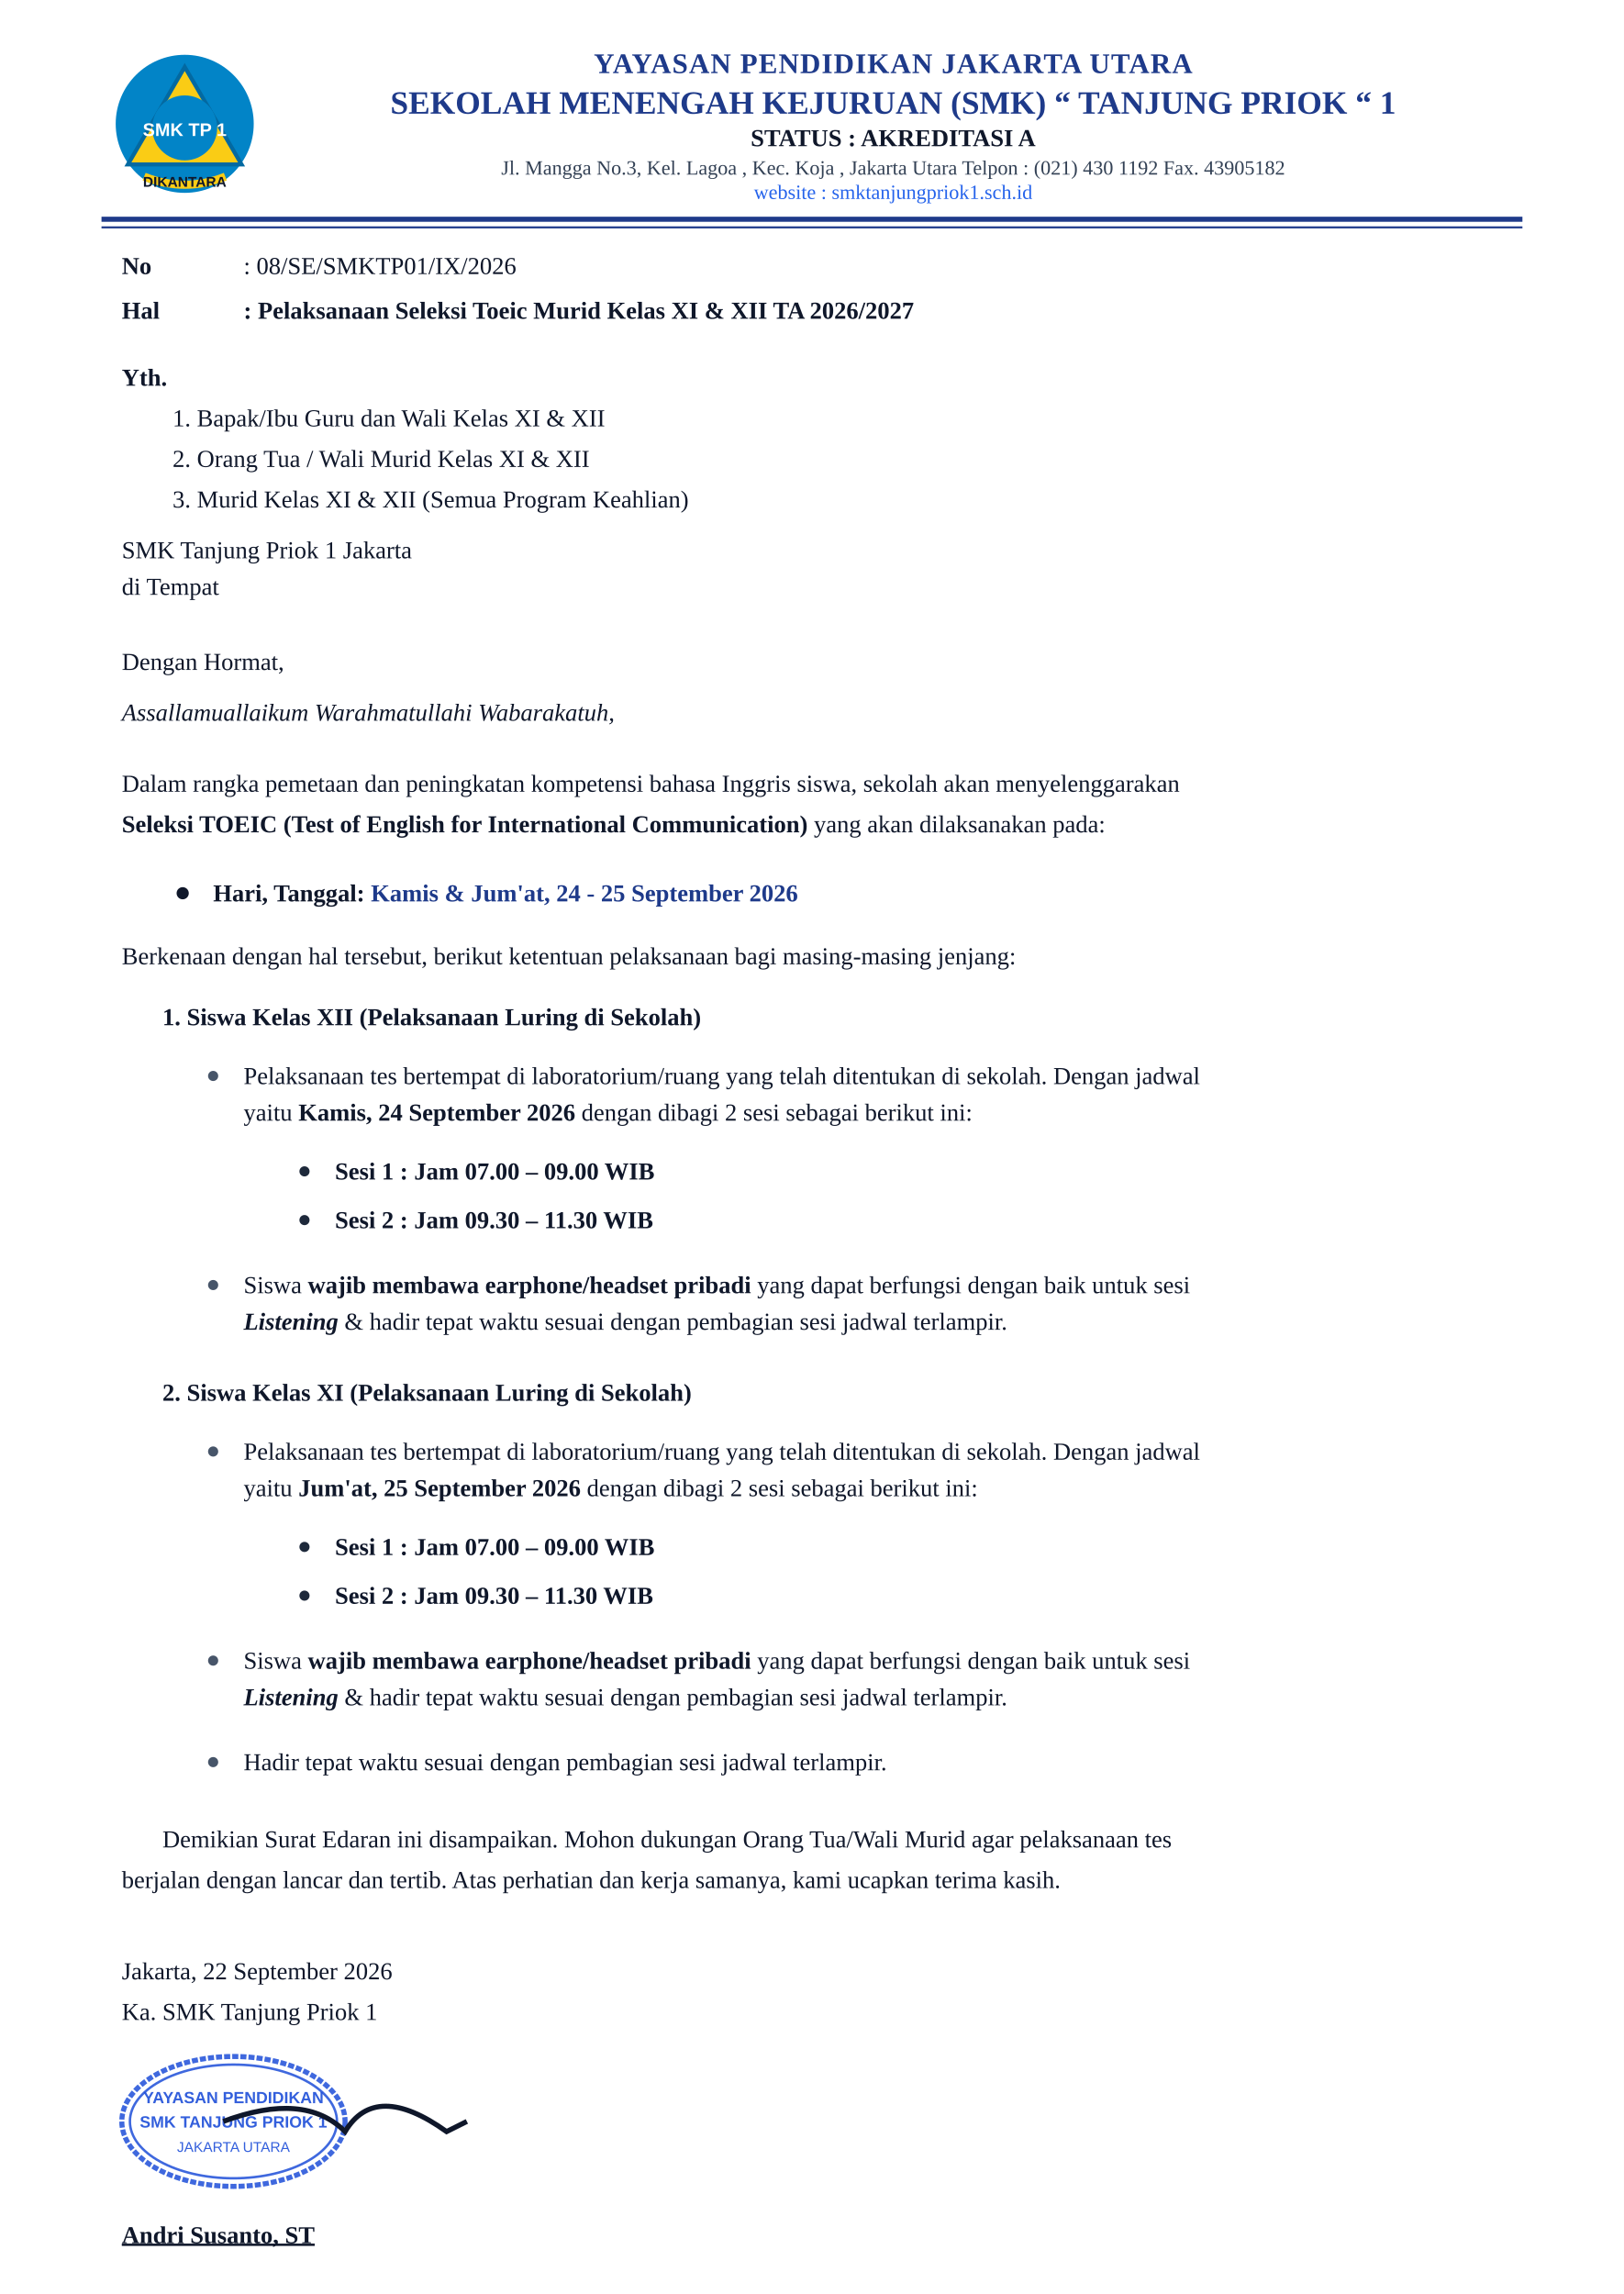
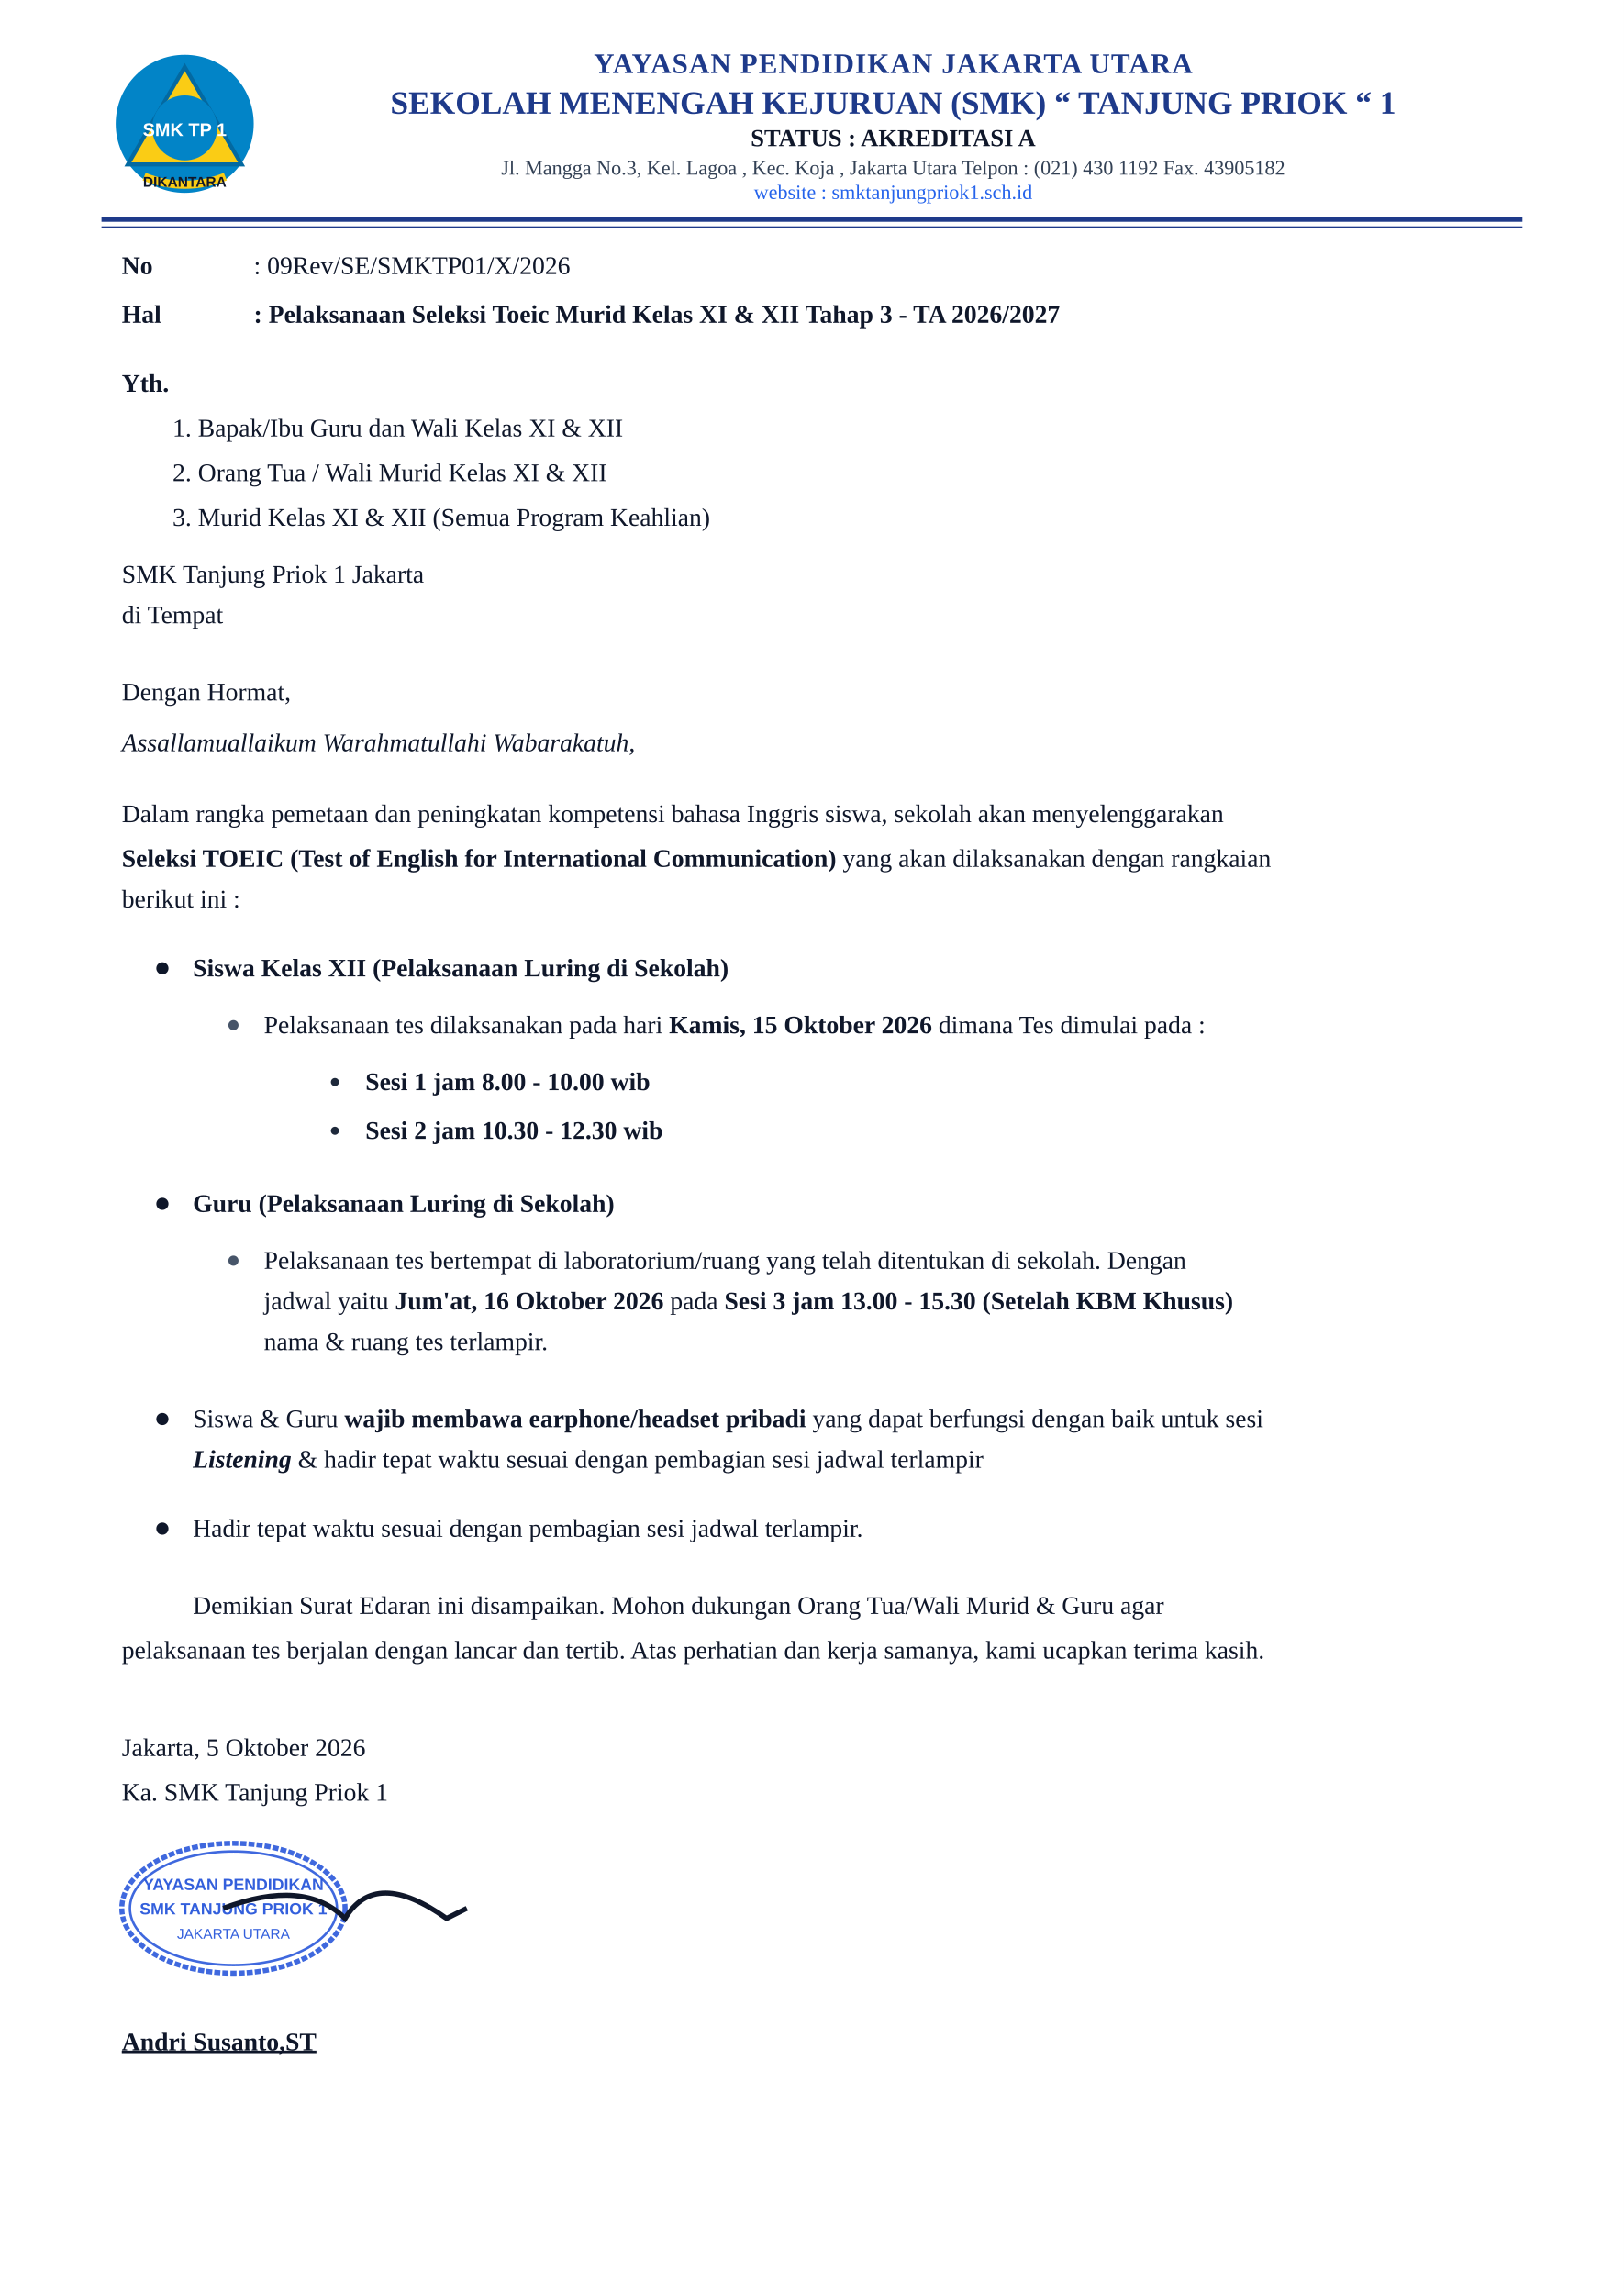
<svg xmlns="http://www.w3.org/2000/svg" viewBox="0 0 800 1130" width="100%" height="100%" style="background:#ffffff; font-family: 'Times New Roman', Times, serif;">
  <rect width="800" height="1130" fill="#ffffff" />
  <g id="kop">
    <g transform="translate(55, 25)">
      <circle cx="36" cy="36" r="34" fill="#0284c7" />
      <polygon points="36,8 64,56 8,56" fill="#facc15" stroke="#0369a1" stroke-width="2" />
      <circle cx="36" cy="38" r="16" fill="#0284c7" />
      <text x="36" y="42" font-size="9" font-family="Arial, sans-serif" font-weight="bold" fill="#ffffff" text-anchor="middle">SMK TP 1</text>
      <path d="M16,62 Q36,70 56,62" fill="none" stroke="#facc15" stroke-width="4" />
      <text x="36" y="67" font-size="7" font-family="Arial, sans-serif" font-weight="bold" fill="#0f172a" text-anchor="middle">DIKANTARA</text>
    </g>
    <text x="440" y="36" font-size="14" font-weight="bold" fill="#1e3a8a" text-anchor="middle" letter-spacing="0.5">YAYASAN PENDIDIKAN JAKARTA UTARA</text>
    <text x="440" y="56" font-size="16" font-weight="bold" fill="#1e3a8a" text-anchor="middle">SEKOLAH MENENGAH KEJURUAN (SMK) “ TANJUNG PRIOK “ 1</text>
    <text x="440" y="72" font-size="12" font-weight="bold" fill="#0f172a" text-anchor="middle">STATUS : AKREDITASI A</text>
    <text x="440" y="86" font-size="10" fill="#334155" text-anchor="middle">Jl. Mangga No.3, Kel. Lagoa , Kec. Koja , Jakarta Utara Telpon : (021) 430 1192 Fax. 43905182</text>
    <text x="440" y="98" font-size="10" fill="#2563eb" text-anchor="middle">website : smktanjungpriok1.sch.id</text>
    <line x1="50" y1="108" x2="750" y2="108" stroke="#1e3a8a" stroke-width="2.5" />
    <line x1="50" y1="112" x2="750" y2="112" stroke="#1e3a8a" stroke-width="1" />
  </g>
-   <g transform="translate(60, 135)" font-size="12" fill="#0f172a">
+   <g transform="translate(60, 135)" font-size="12.5" fill="#0f172a">
    <text x="0" y="0" font-weight="bold">No</text>
-     <text x="60" y="0">: 08/SE/SMKTP01/IX/2026</text>
-     <text x="0" y="22" font-weight="bold">Hal</text>
-     <text x="60" y="22" font-weight="bold">: Pelaksanaan Seleksi Toeic Murid Kelas XI &amp; XII TA 2026/2027</text>
-     <text x="0" y="55" font-weight="bold">Yth.</text>
-     <text x="25" y="75">1. Bapak/Ibu Guru dan Wali Kelas XI &amp; XII</text>
-     <text x="25" y="95">2. Orang Tua / Wali Murid Kelas XI &amp; XII</text>
-     <text x="25" y="115">3. Murid Kelas XI &amp; XII (Semua Program Keahlian)</text>
-     <text x="0" y="140">SMK Tanjung Priok 1 Jakarta</text>
-     <text x="0" y="158">di Tempat</text>
-     <text x="0" y="195">Dengan Hormat,</text>
-     <text x="0" y="220" font-style="italic">Assallamuallaikum Warahmatullahi Wabarakatuh,</text>
-     <text x="0" y="255">Dalam rangka pemetaan dan peningkatan kompetensi bahasa Inggris siswa, sekolah akan menyelenggarakan</text>
-     <text x="0" y="275" font-weight="bold">Seleksi TOEIC (Test of English for International Communication) <tspan font-weight="normal">yang akan dilaksanakan pada:</tspan>
+     <text x="65" y="0">: 09Rev/SE/SMKTP01/X/2026</text>
+     <text x="0" y="24" font-weight="bold">Hal</text>
+     <text x="65" y="24" font-weight="bold">: Pelaksanaan Seleksi Toeic Murid Kelas XI &amp; XII Tahap 3 - TA 2026/2027</text>
+     <text x="0" y="58" font-weight="bold">Yth.</text>
+     <text x="25" y="80">1. Bapak/Ibu Guru dan Wali Kelas XI &amp; XII</text>
+     <text x="25" y="102">2. Orang Tua / Wali Murid Kelas XI &amp; XII</text>
+     <text x="25" y="124">3. Murid Kelas XI &amp; XII (Semua Program Keahlian)</text>
+     <text x="0" y="152">SMK Tanjung Priok 1 Jakarta</text>
+     <text x="0" y="172">di Tempat</text>
+     <text x="0" y="210">Dengan Hormat,</text>
+     <text x="0" y="235" font-style="italic">Assallamuallaikum Warahmatullahi Wabarakatuh,</text>
+     <text x="0" y="270">Dalam rangka pemetaan dan peningkatan kompetensi bahasa Inggris siswa, sekolah akan menyelenggarakan</text>
+     <text x="0" y="292" font-weight="bold">Seleksi TOEIC (Test of English for International Communication) <tspan font-weight="normal">yang akan dilaksanakan dengan rangkaian</tspan>
    </text>
-     <circle cx="30" cy="305" r="3" fill="#0f172a" />
-     <text x="45" y="309" font-weight="bold">Hari, Tanggal: <tspan font-weight="bold" fill="#1e3a8a">Kamis &amp; Jum'at, 24 - 25 September 2026</tspan>
+     <text x="0" y="312">berikut ini :</text>
+     <circle cx="20" cy="342" r="3" fill="#0f172a" />
+     <text x="35" y="346" font-weight="bold">Siswa Kelas XII (Pelaksanaan Luring di Sekolah)</text>
+     <circle cx="55" cy="370" r="2.5" fill="#475569" />
+     <text x="70" y="374">Pelaksanaan tes dilaksanakan pada hari <tspan font-weight="bold">Kamis, 15 Oktober 2026</tspan> dimana Tes dimulai pada :</text>
+     <circle cx="105" cy="398" r="2" fill="#1e293b" />
+     <text x="120" y="402" font-weight="bold">Sesi 1 jam 8.00 - 10.00 wib</text>
+     <circle cx="105" cy="422" r="2" fill="#1e293b" />
+     <text x="120" y="426" font-weight="bold">Sesi 2 jam 10.30 - 12.30 wib</text>
+     <circle cx="20" cy="458" r="3" fill="#0f172a" />
+     <text x="35" y="462" font-weight="bold">Guru (Pelaksanaan Luring di Sekolah)</text>
+     <circle cx="55" cy="486" r="2.5" fill="#475569" />
+     <text x="70" y="490">Pelaksanaan tes bertempat di laboratorium/ruang yang telah ditentukan di sekolah. Dengan</text>
+     <text x="70" y="510">jadwal yaitu <tspan font-weight="bold">Jum'at, 16 Oktober 2026</tspan> pada <tspan font-weight="bold">Sesi 3 jam 13.00 - 15.30 (Setelah KBM Khusus)</tspan>
    </text>
-     <text x="0" y="340">Berkenaan dengan hal tersebut, berikut ketentuan pelaksanaan bagi masing-masing jenjang:</text>
-     <text x="20" y="370" font-weight="bold">1. Siswa Kelas XII (Pelaksanaan Luring di Sekolah)</text>
-     <circle cx="45" cy="395" r="2.5" fill="#475569" />
-     <text x="60" y="399">Pelaksanaan tes bertempat di laboratorium/ruang yang telah ditentukan di sekolah. Dengan jadwal</text>
-     <text x="60" y="417">yaitu <tspan font-weight="bold">Kamis, 24 September 2026</tspan> dengan dibagi 2 sesi sebagai berikut ini:</text>
-     <circle cx="90" cy="442" r="2.5" fill="#1e293b" />
-     <text x="105" y="446" font-weight="bold">Sesi 1 : Jam 07.00 – 09.00 WIB</text>
-     <circle cx="90" cy="466" r="2.5" fill="#1e293b" />
-     <text x="105" y="470" font-weight="bold">Sesi 2 : Jam 09.30 – 11.30 WIB</text>
-     <circle cx="45" cy="498" r="2.5" fill="#475569" />
-     <text x="60" y="502">Siswa <tspan font-weight="bold">wajib membawa earphone/headset pribadi</tspan> yang dapat berfungsi dengan baik untuk sesi</text>
-     <text x="60" y="520">
-       <tspan font-style="italic" font-weight="bold">Listening</tspan> &amp; hadir tepat waktu sesuai dengan pembagian sesi jadwal terlampir.</text>
-     <text x="20" y="555" font-weight="bold">2. Siswa Kelas XI (Pelaksanaan Luring di Sekolah)</text>
-     <circle cx="45" cy="580" r="2.5" fill="#475569" />
-     <text x="60" y="584">Pelaksanaan tes bertempat di laboratorium/ruang yang telah ditentukan di sekolah. Dengan jadwal</text>
-     <text x="60" y="602">yaitu <tspan font-weight="bold">Jum'at, 25 September 2026</tspan> dengan dibagi 2 sesi sebagai berikut ini:</text>
-     <circle cx="90" cy="627" r="2.5" fill="#1e293b" />
-     <text x="105" y="631" font-weight="bold">Sesi 1 : Jam 07.00 – 09.00 WIB</text>
-     <circle cx="90" cy="651" r="2.5" fill="#1e293b" />
-     <text x="105" y="655" font-weight="bold">Sesi 2 : Jam 09.30 – 11.30 WIB</text>
-     <circle cx="45" cy="683" r="2.5" fill="#475569" />
-     <text x="60" y="687">Siswa <tspan font-weight="bold">wajib membawa earphone/headset pribadi</tspan> yang dapat berfungsi dengan baik untuk sesi</text>
-     <text x="60" y="705">
-       <tspan font-style="italic" font-weight="bold">Listening</tspan> &amp; hadir tepat waktu sesuai dengan pembagian sesi jadwal terlampir.</text>
-     <circle cx="45" cy="733" r="2.5" fill="#475569" />
-     <text x="60" y="737">Hadir tepat waktu sesuai dengan pembagian sesi jadwal terlampir.</text>
-     <text x="20" y="775">Demikian Surat Edaran ini disampaikan. Mohon dukungan Orang Tua/Wali Murid agar pelaksanaan tes</text>
-     <text x="0" y="795">berjalan dengan lancar dan tertib. Atas perhatian dan kerja samanya, kami ucapkan terima kasih.</text>
-     <text x="0" y="840">Jakarta, 22 September 2026</text>
-     <text x="0" y="860">Ka. SMK Tanjung Priok 1</text>
-     <g transform="translate(-10, 875)">
+     <text x="70" y="530">nama &amp; ruang tes terlampir.</text>
+     <circle cx="20" cy="564" r="3" fill="#0f172a" />
+     <text x="35" y="568">Siswa &amp; Guru <tspan font-weight="bold">wajib membawa earphone/headset pribadi</tspan> yang dapat berfungsi dengan baik untuk sesi</text>
+     <text x="35" y="588">
+       <tspan font-style="italic" font-weight="bold">Listening</tspan> &amp; hadir tepat waktu sesuai dengan pembagian sesi jadwal terlampir</text>
+     <circle cx="20" cy="618" r="3" fill="#0f172a" />
+     <text x="35" y="622">Hadir tepat waktu sesuai dengan pembagian sesi jadwal terlampir.</text>
+     <text x="35" y="660">Demikian Surat Edaran ini disampaikan. Mohon dukungan Orang Tua/Wali Murid &amp; Guru agar</text>
+     <text x="0" y="682">pelaksanaan tes berjalan dengan lancar dan tertib. Atas perhatian dan kerja samanya, kami ucapkan terima kasih.</text>
+     <text x="0" y="730">Jakarta, 5 Oktober 2026</text>
+     <text x="0" y="752">Ka. SMK Tanjung Priok 1</text>
+     <g transform="translate(-10, 770)">
      <ellipse cx="65" cy="35" rx="55" ry="32" fill="none" stroke="#1d4ed8" stroke-width="2.5" stroke-dasharray="3 1" opacity="0.85" />
      <ellipse cx="65" cy="35" rx="51" ry="28" fill="none" stroke="#1d4ed8" stroke-width="1.2" opacity="0.85" />
      <text x="65" y="26" font-size="8" font-family="Arial, sans-serif" font-weight="bold" fill="#1d4ed8" text-anchor="middle" opacity="0.9">YAYASAN PENDIDIKAN</text>
      <text x="65" y="38" font-size="8" font-family="Arial, sans-serif" font-weight="bold" fill="#1d4ed8" text-anchor="middle" opacity="0.9">SMK TANJUNG PRIOK 1</text>
      <text x="65" y="50" font-size="7" font-family="Arial, sans-serif" fill="#1d4ed8" text-anchor="middle" opacity="0.9">JAKARTA UTARA</text>
      <path d="M60,35 Q100,20 120,40 Q135,15 170,40 L180,35" fill="none" stroke="#0f172a" stroke-width="2.5" />
    </g>
-     <text x="0" y="970" font-weight="bold" text-decoration="underline">Andri Susanto, ST</text>
+     <text x="0" y="875" font-weight="bold" text-decoration="underline">Andri Susanto,ST</text>
  </g>
</svg>
